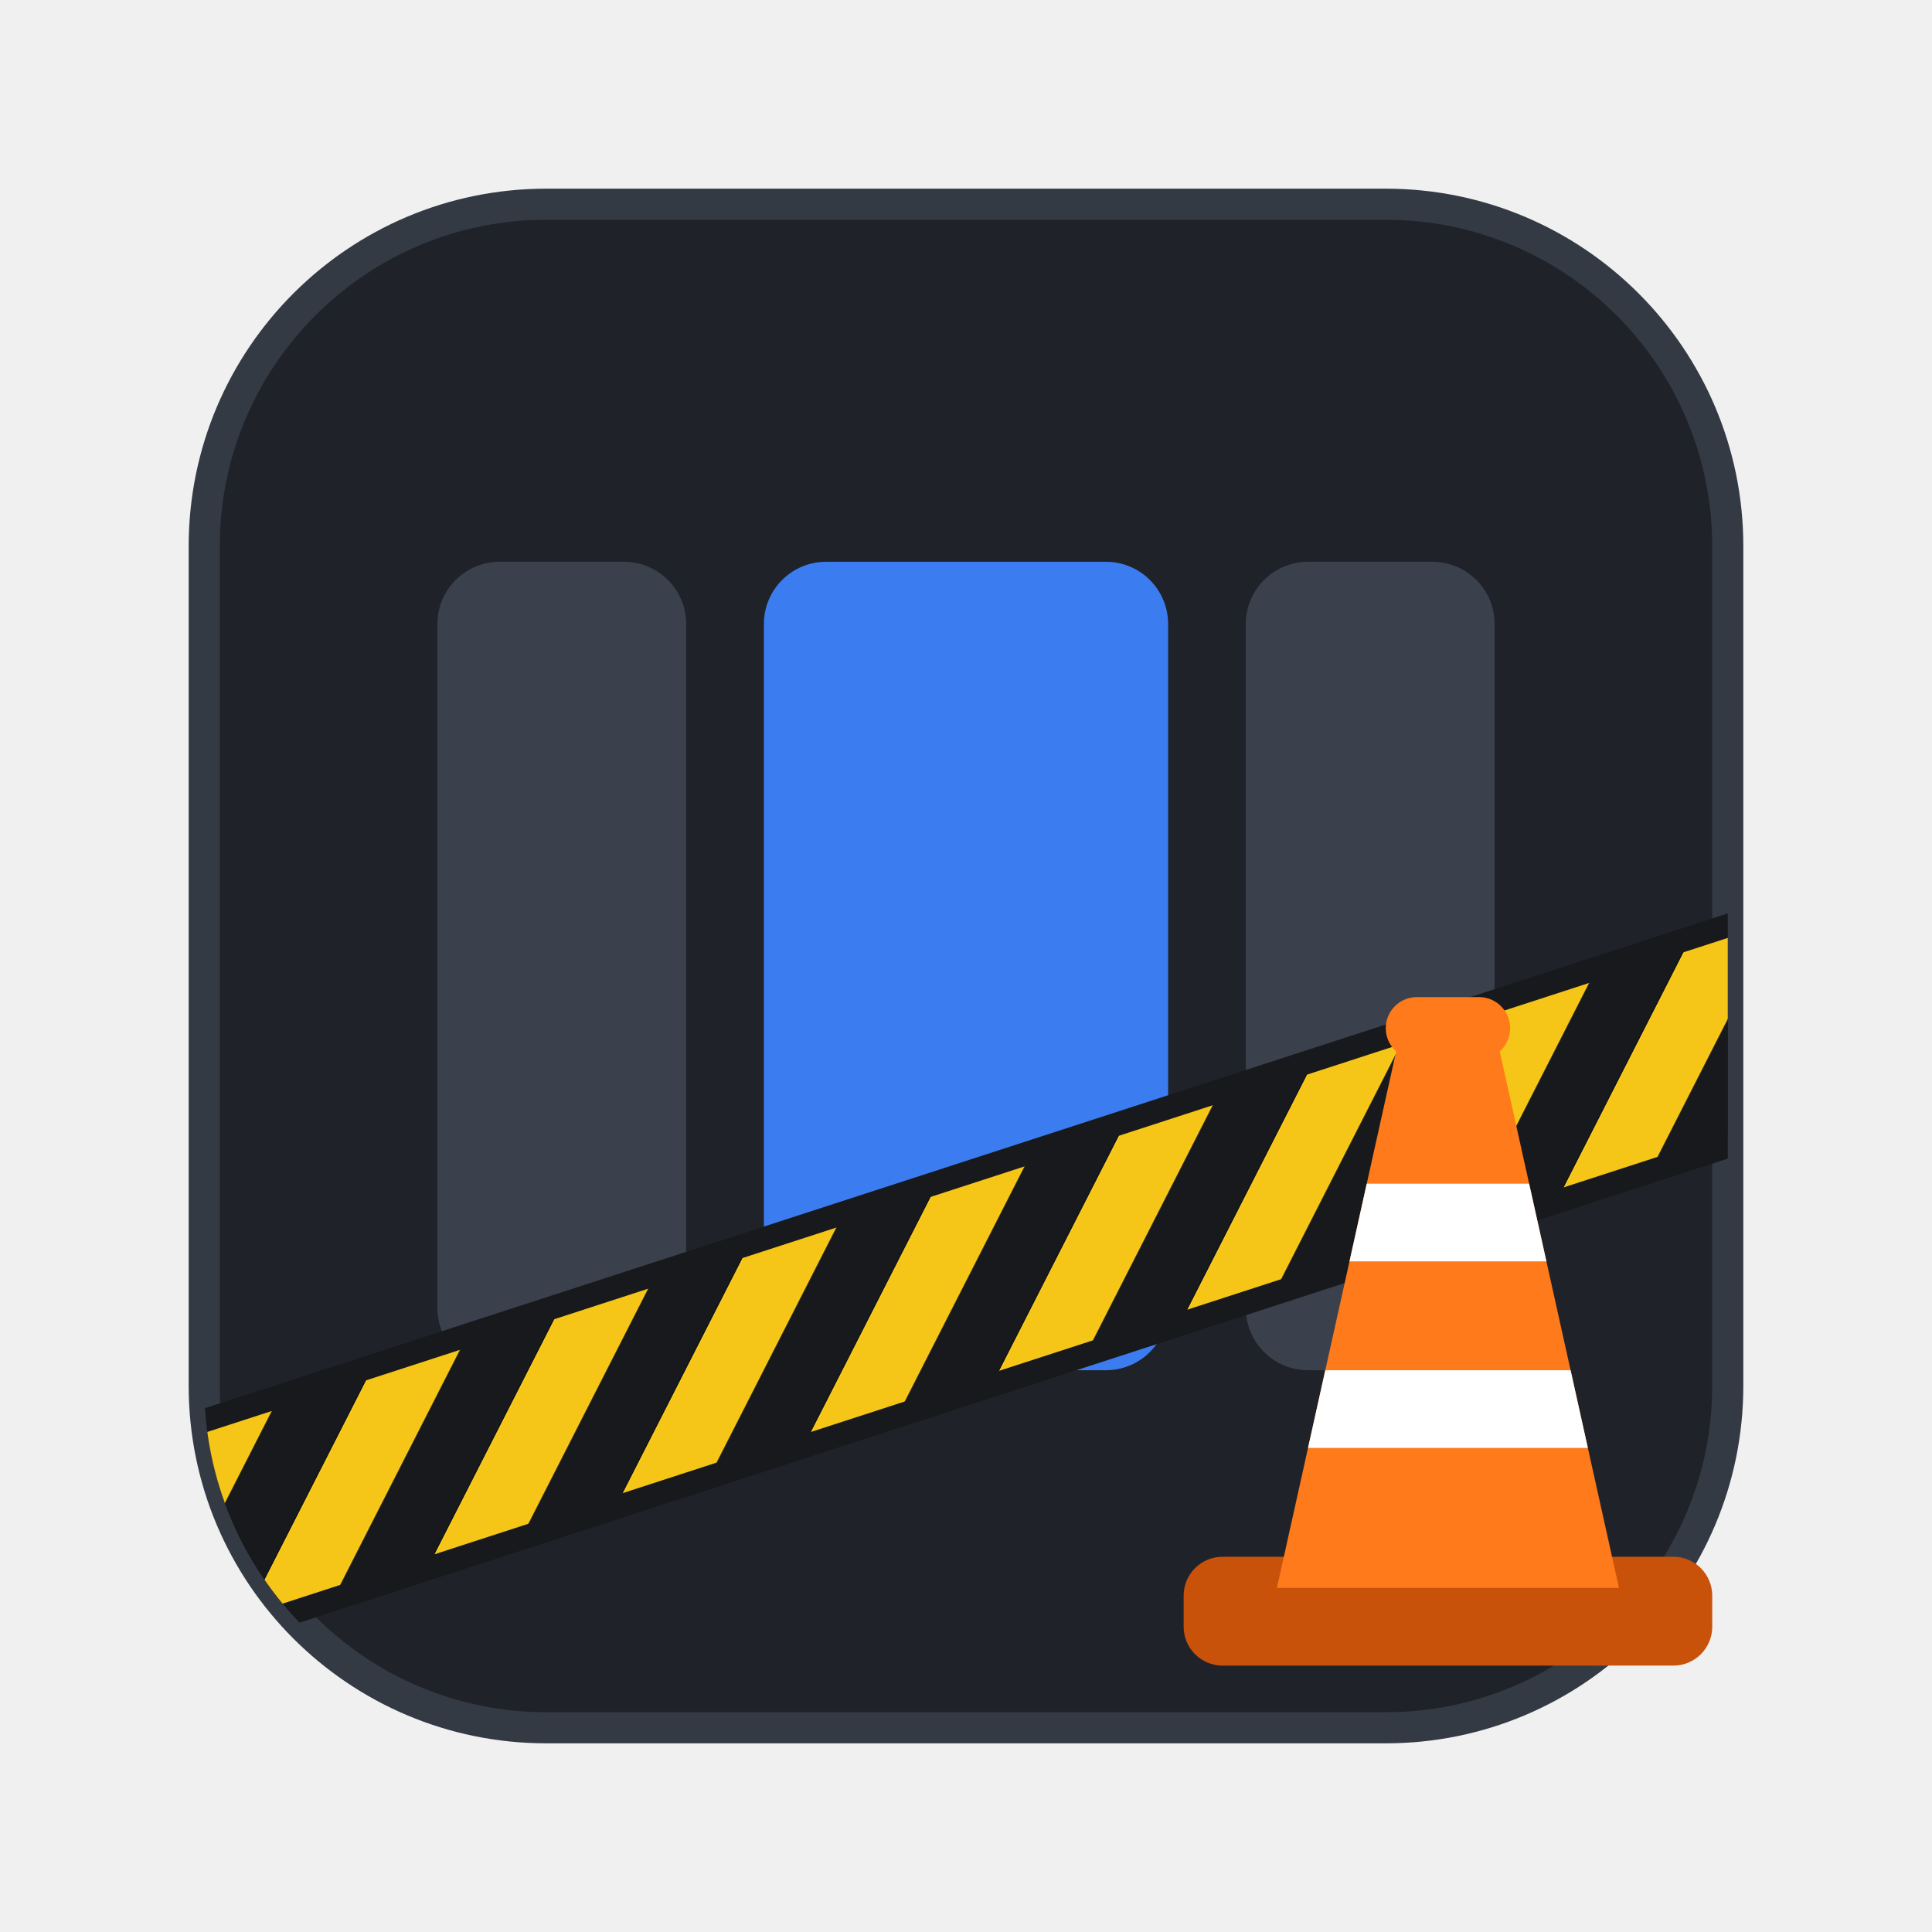
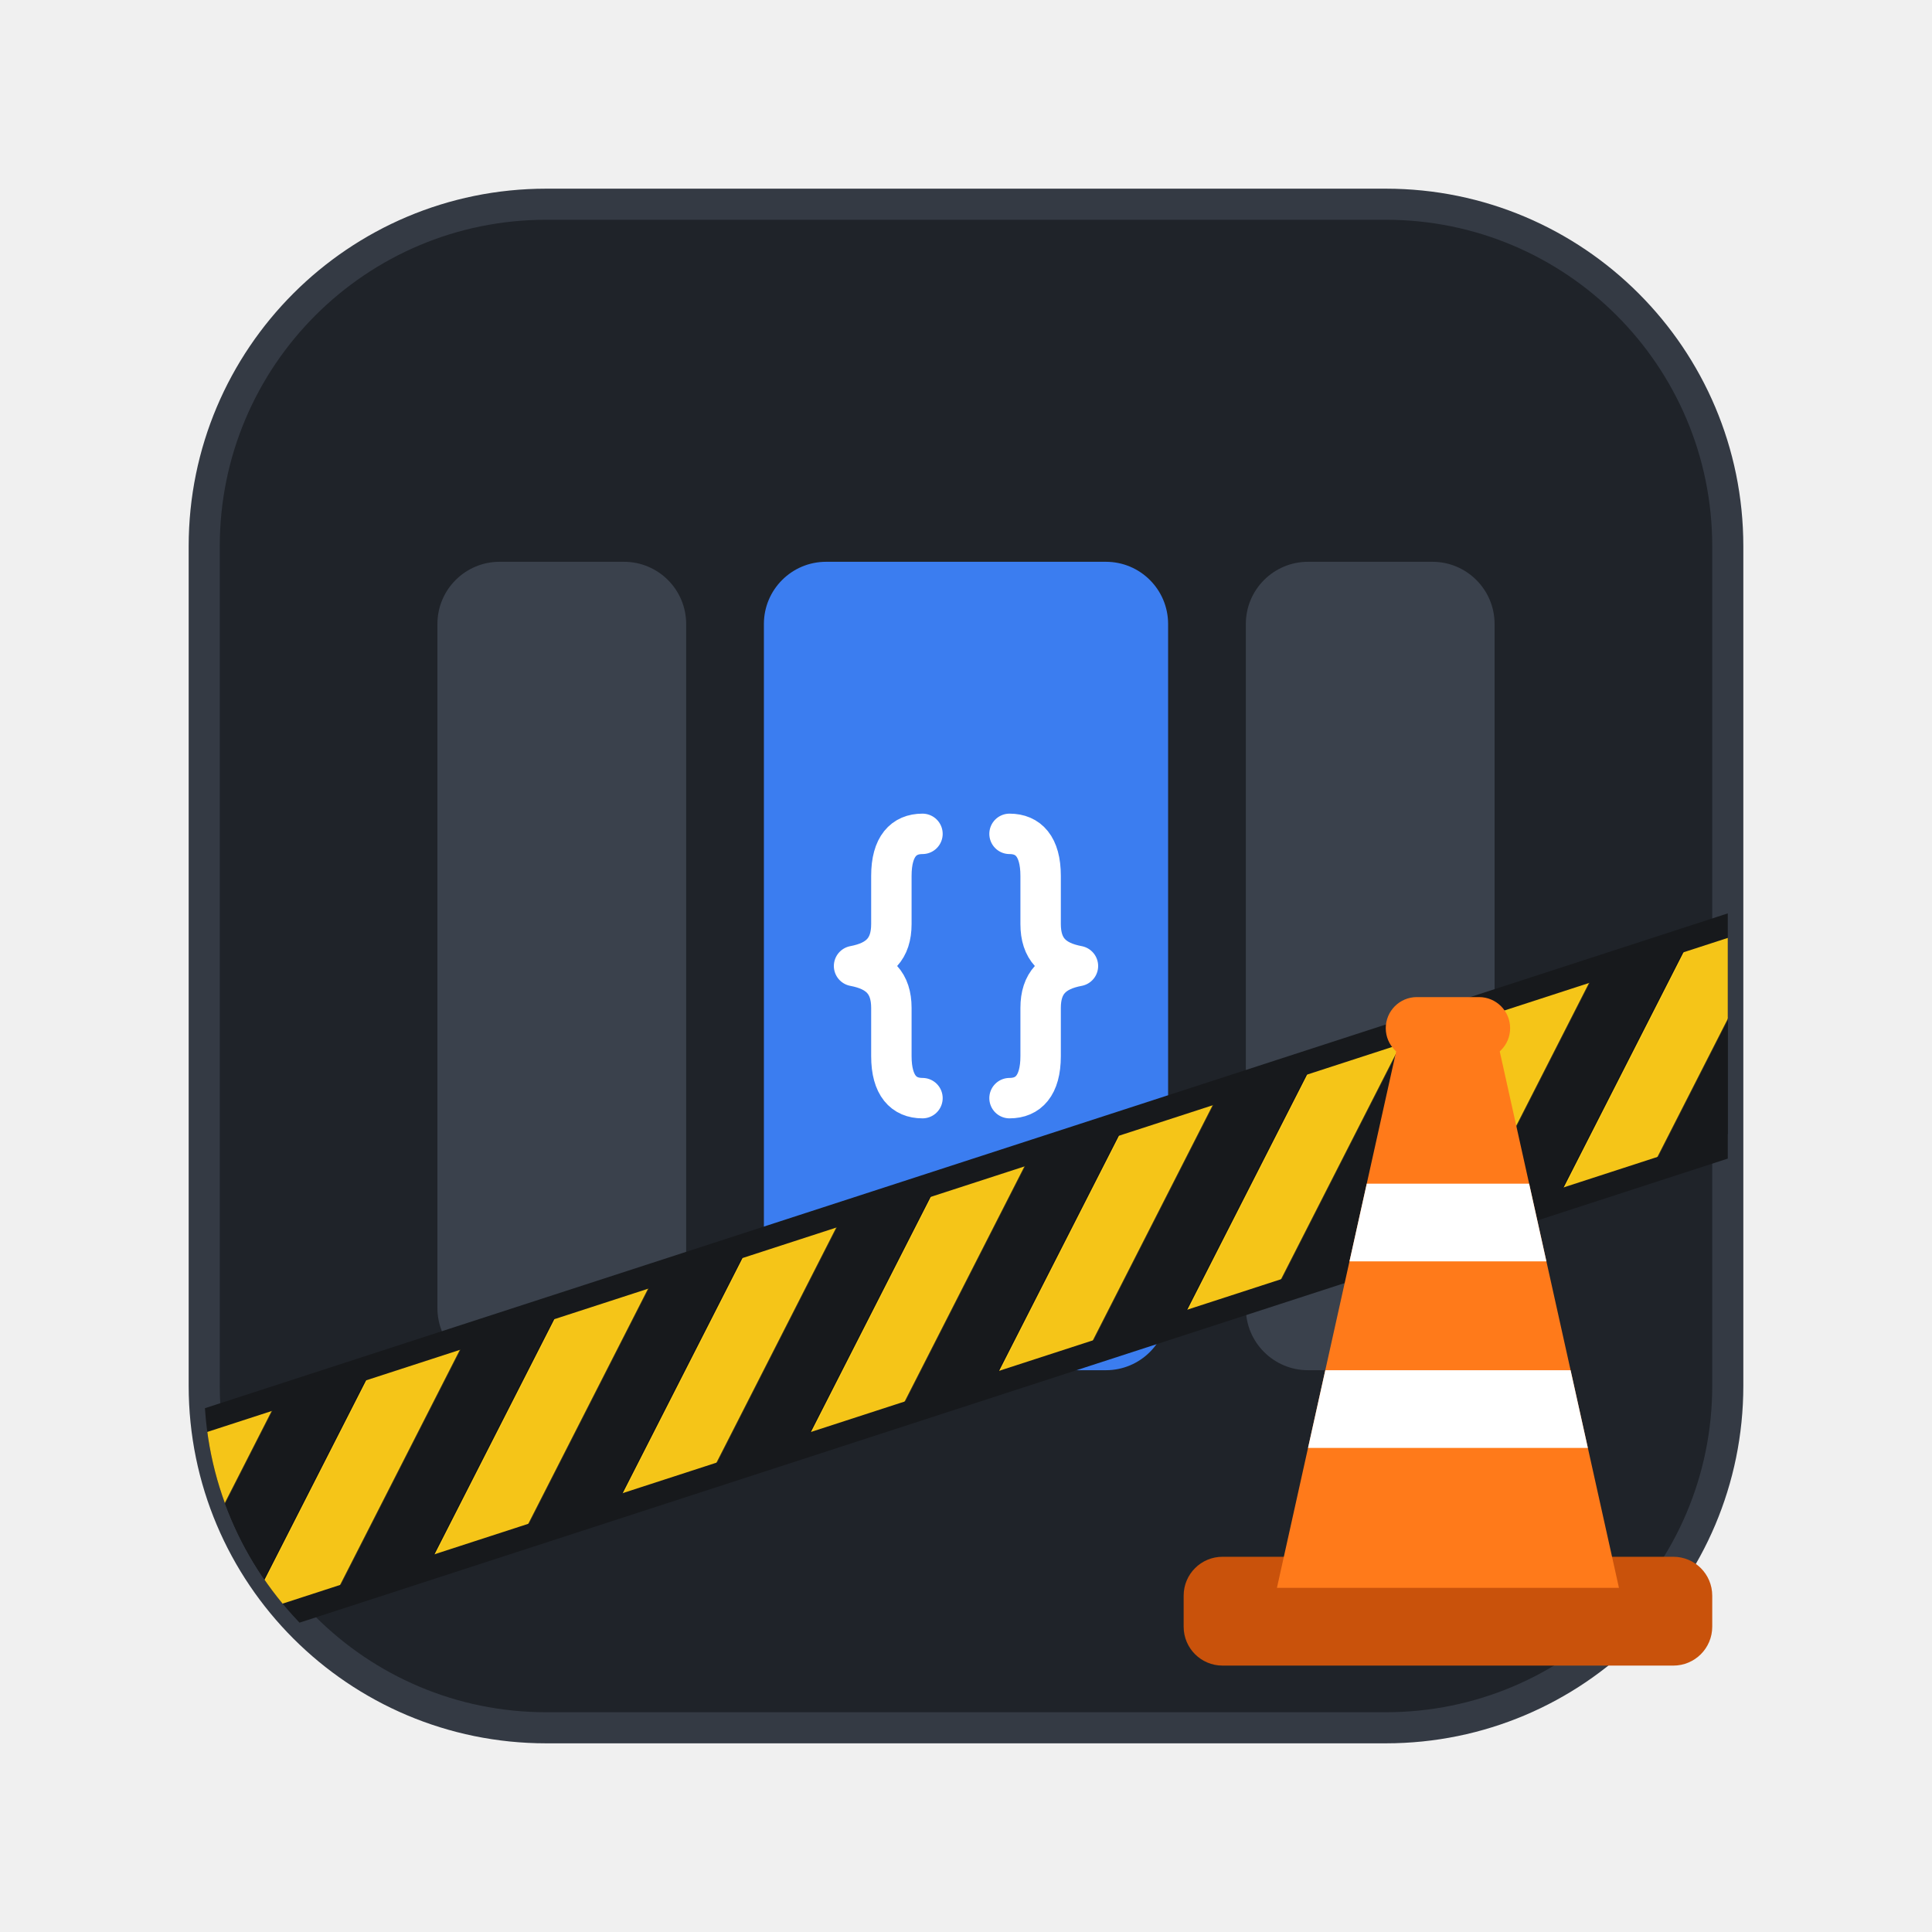
<svg xmlns="http://www.w3.org/2000/svg" width="1024" height="1024" viewBox="0 0 1024 1024">
  <defs>
    <clipPath id="tile">
      <rect x="1" y="1" width="98" height="98" rx="22" />
    </clipPath>
    <pattern id="hazard" width="9" height="9" patternUnits="userSpaceOnUse" patternTransform="rotate(45)">
      <rect width="4.5" height="9" fill="#F5C518" />
      <rect x="4.5" width="4.5" height="9" fill="#17191C" />
    </pattern>
    <clipPath id="cone">
      <polygon points="70,90 92,90 84,54 78,54" />
    </clipPath>
  </defs>
  <g transform="translate(100 100) scale(8.24)">
    <rect x="1" y="1" width="98" height="98" rx="22" fill="#1F2329" stroke="#343A44" stroke-width="2" />
    <rect x="16" y="24" width="16" height="52" rx="4" fill="#3A414C" />
    <rect x="37" y="24" width="26" height="52" rx="4" fill="#3B7DF0" />
+     <g fill="none" stroke="#FFFFFF" stroke-width="2.6" stroke-linecap="round" stroke-linejoin="round">
+       <path d="M47.2,41.5 C46,41.5 45.2,42.3 45.2,44.2 V47.3 C45.2,48.9 44.4,49.7 42.8,50 C44.4,50.3 45.2,51.1 45.2,52.7 V55.8 C45.2,57.7 46,58.5 47.2,58.5" />
+       <path d="M47.2,41.5 C46,41.5 45.2,42.3 45.2,44.2 V47.3 C45.2,48.9 44.4,49.7 42.8,50 C44.4,50.3 45.2,51.1 45.2,52.7 V55.8 C45.2,57.7 46,58.5 47.2,58.5" transform="matrix(-1 0 0 1 100 0)" />
+     </g>
    <rect x="68" y="24" width="16" height="52" rx="4" fill="#3A414C" />
    <g clip-path="url(#tile)">
      <g transform="rotate(-18 50 72)">
        <rect x="-30" y="63" width="160" height="15" fill="#17191C" />
        <rect x="-30" y="64.5" width="160" height="12" fill="url(#hazard)" />
      </g>
    </g>
    <g>
      <rect x="64" y="88" width="34" height="7" rx="2.5" fill="#C9520B" />
      <polygon points="70,90 92,90 84,54 78,54" fill="#FF7A1A" />
      <g clip-path="url(#cone)" fill="#FFFFFF">
        <rect x="60" y="64" width="40" height="5" />
        <rect x="60" y="76" width="40" height="5" />
      </g>
      <rect x="77" y="52" width="8" height="4" rx="2" fill="#FF7A1A" />
    </g>
  </g>
</svg>
